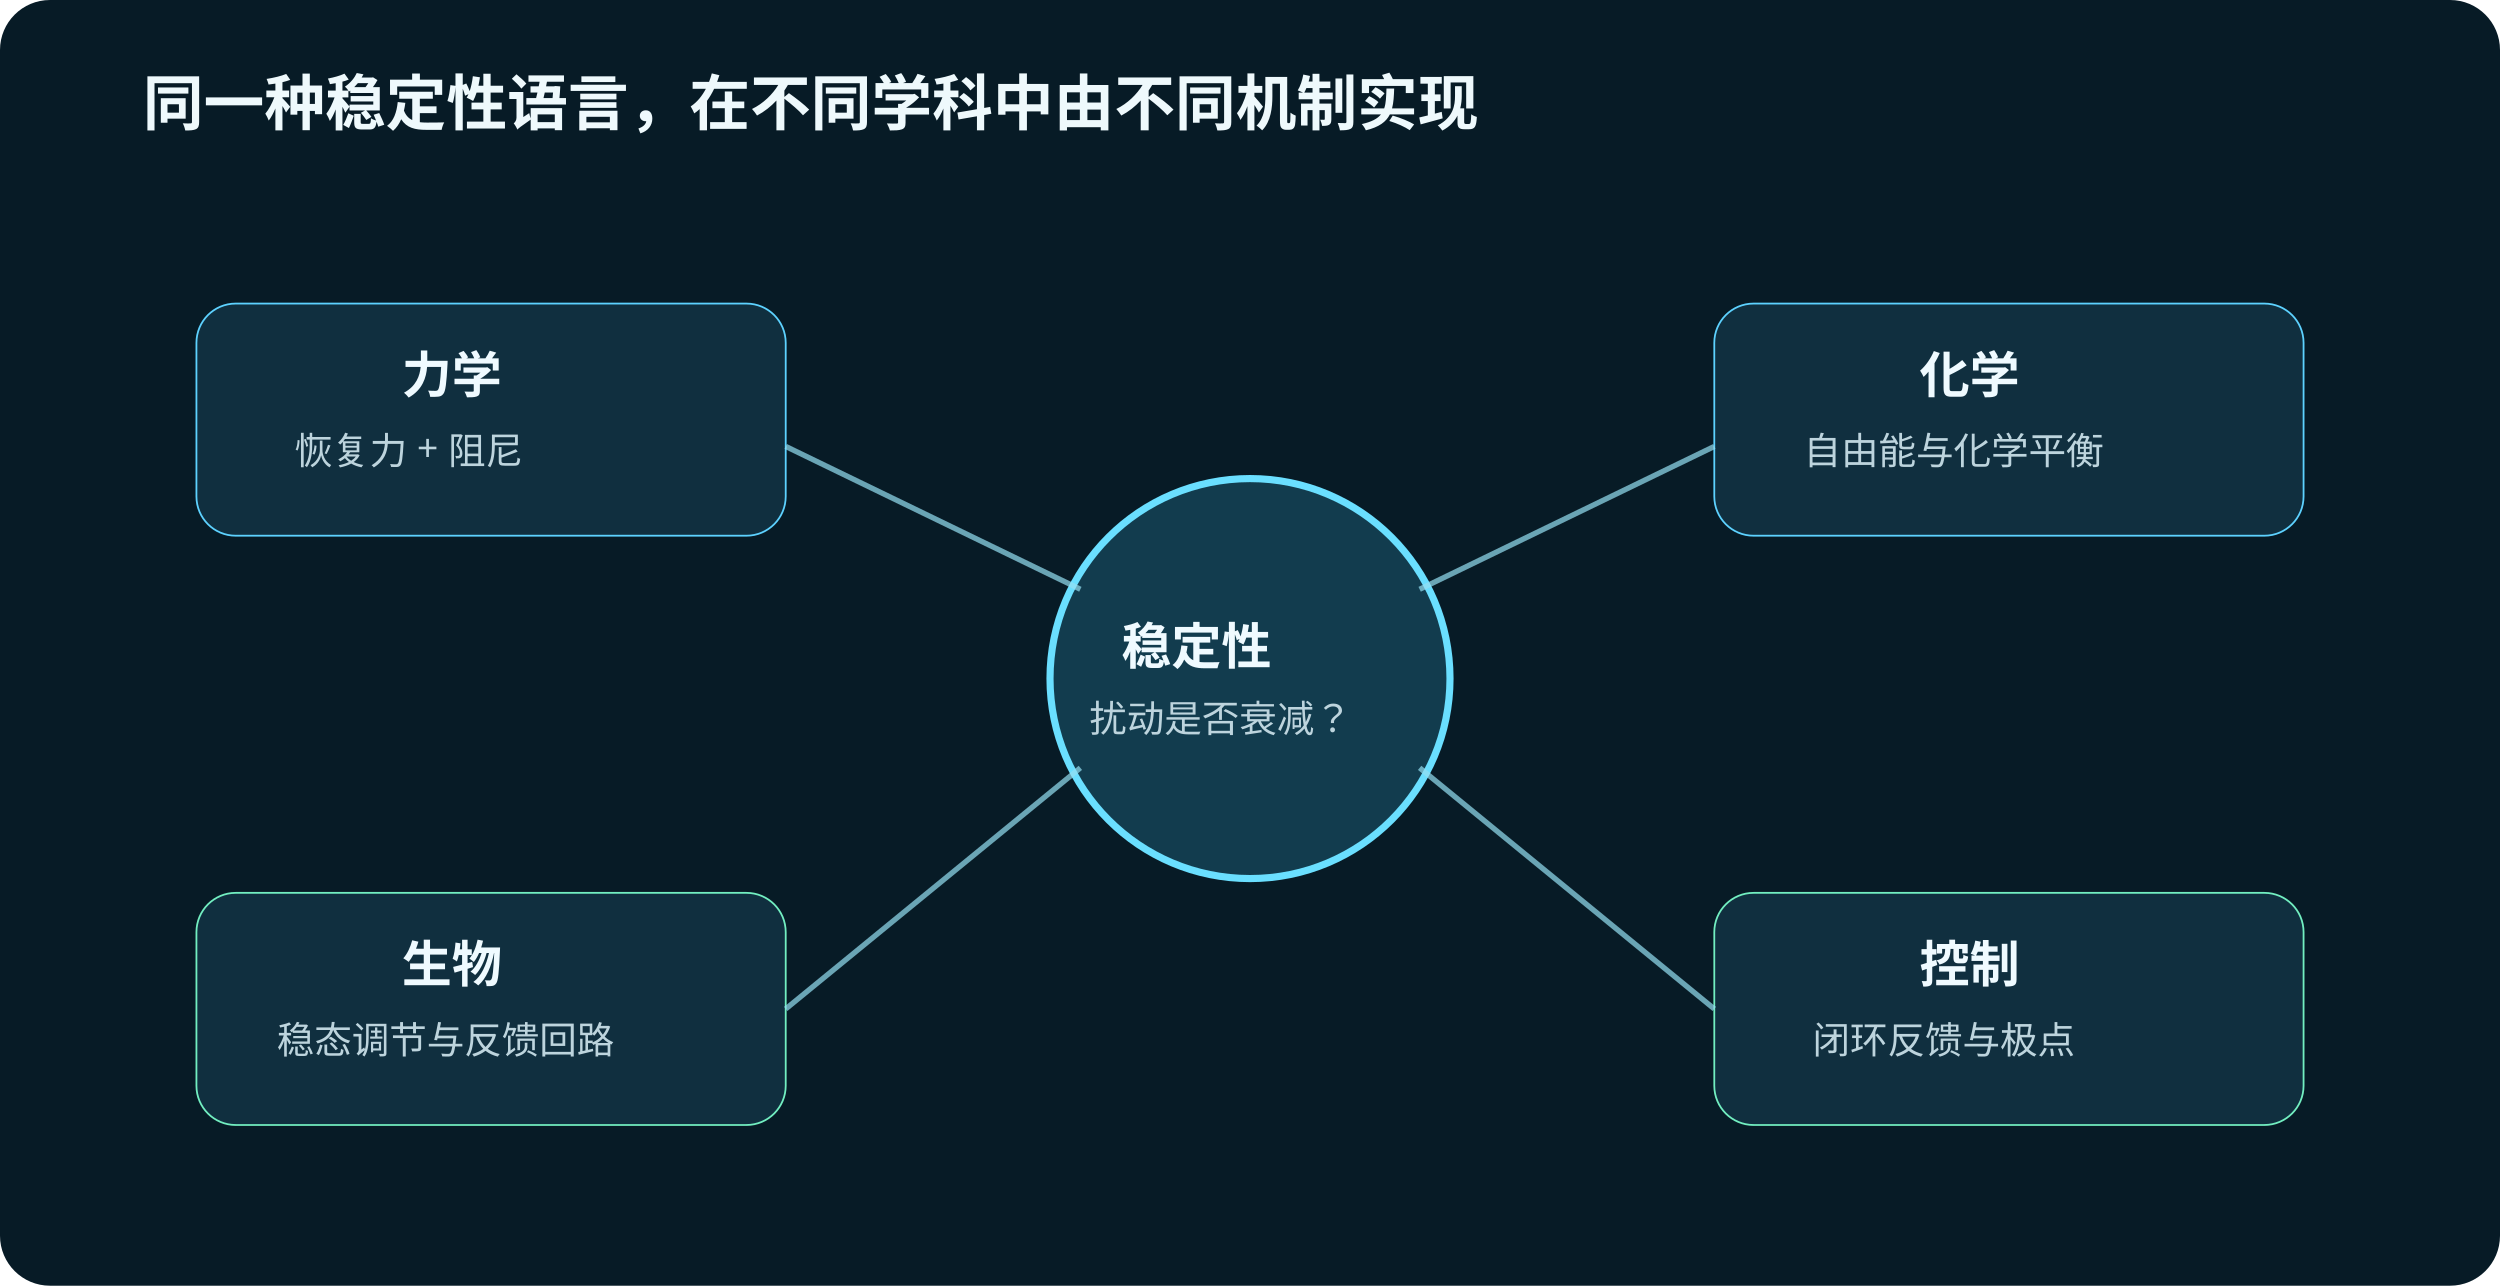
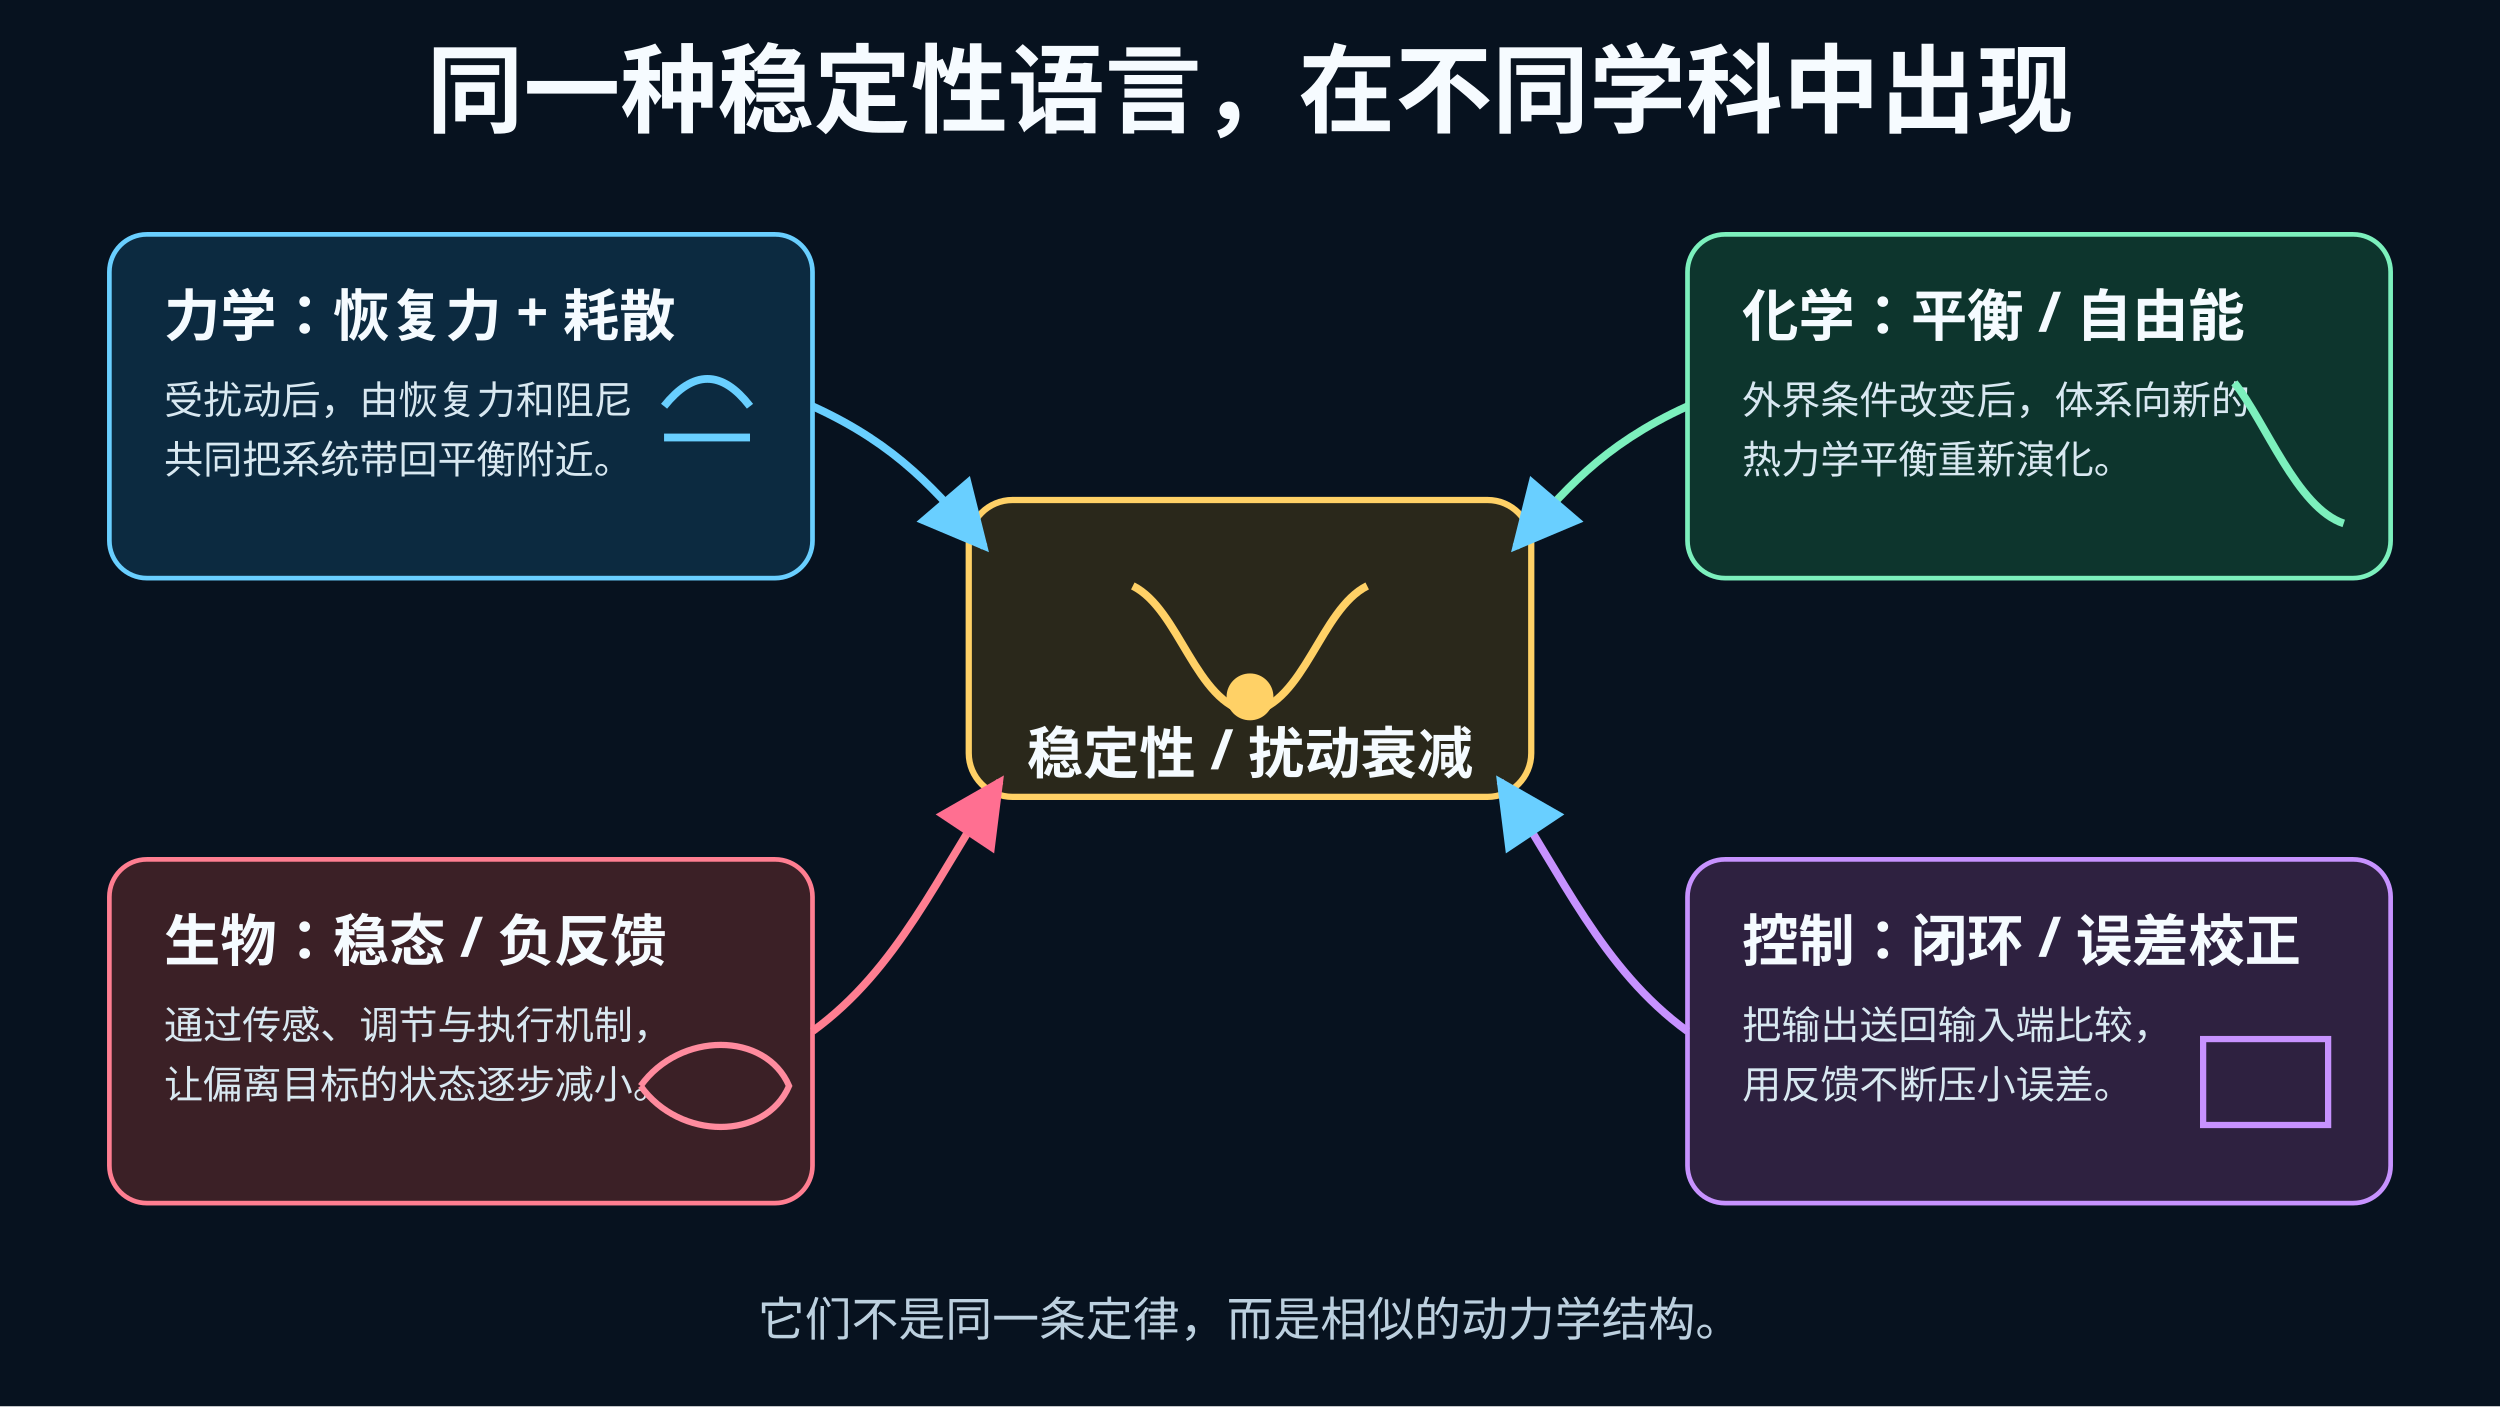
- <svg xmlns="http://www.w3.org/2000/svg" width="1400" height="720" viewBox="0 0 1400 720">
+ <svg xmlns="http://www.w3.org/2000/svg" width="1600" height="900" viewBox="0 0 1600 900">
  <defs>
-     <style>.t{font:700 34px "Noto Sans SC","Microsoft YaHei",sans-serif;fill:#eef9fc}.n{font:600 28px "Noto Sans SC","Microsoft YaHei",sans-serif;fill:#effaff}.s{font:500 21px "Noto Sans SC","Microsoft YaHei",sans-serif;fill:#bdd4dd}</style>
+     <linearGradient id="bg" x1="0" y1="0" x2="1" y2="1">
+       <stop offset="0" stop-color="#07121f" />
+       <stop offset="1" stop-color="#10263a" />
+     </linearGradient>
+     <filter id="glow">
+       <feGaussianBlur stdDeviation="8" result="b" />
+       <feMerge>
+         <feMergeNode in="b" />
+         <feMergeNode in="SourceGraphic" />
+       </feMerge>
+     </filter>
+     <marker id="arrB" viewBox="0 0 10 10" refX="9" refY="5" markerWidth="9" markerHeight="9" orient="auto">
+       <path d="M0 0L10 5L0 10Z" fill="#69cfff" />
+     </marker>
+     <marker id="arrY" viewBox="0 0 10 10" refX="9" refY="5" markerWidth="9" markerHeight="9" orient="auto">
+       <path d="M0 0L10 5L0 10Z" fill="#ffd166" />
+     </marker>
+     <marker id="arrR" viewBox="0 0 10 10" refX="9" refY="5" markerWidth="9" markerHeight="9" orient="auto">
+       <path d="M0 0L10 5L0 10Z" fill="#ff6f91" />
+     </marker>
+     <style>.title{font:700 62px 'Noto Sans SC','Microsoft YaHei',sans-serif;fill:#f6fbff}.sub{font:500 30px 'Noto Sans SC','Microsoft YaHei',sans-serif;fill:#bcd0df}.series{font:600 26px 'Noto Sans SC','Microsoft YaHei',sans-serif;fill:#6fd6ff;letter-spacing:4px}.h{font:700 36px 'Noto Sans SC','Microsoft YaHei',sans-serif;fill:#f5fbff}.t{font:500 25px 'Noto Sans SC','Microsoft YaHei',sans-serif;fill:#d8e8f1}.sm{font:500 21px 'Noto Sans SC','Microsoft YaHei',sans-serif;fill:#b9ccda}.math{font:italic 32px Georgia,'Times New Roman',serif;fill:#f7fbff}</style>
  </defs>
-   <rect width="1400" height="720" rx="28" fill="#071b26" />
-   <text x="80" y="70" class="t">同一种稳定性语言，在不同学科中由不同机制实现</text>
-   <circle cx="700" cy="380" r="112" fill="#123c4e" stroke="#6adfff" stroke-width="4" />
-   <text x="628" y="372" class="n">稳定性</text>
-   <text x="610" y="410" class="s">扰动是否衰减？</text>
-   <g>
-     <rect x="110" y="170" width="330" height="130" rx="22" fill="#102f3f" stroke="#5dd2ff" />
-     <text x="225" y="220" class="n">力学</text>
-     <text x="165" y="260" class="s">恢复力 + 阻尼</text>
-     <rect x="960" y="170" width="330" height="130" rx="22" fill="#102f3f" stroke="#5dd2ff" />
-     <text x="1075" y="220" class="n">化学</text>
-     <text x="1010" y="260" class="s">自由能与化学平衡</text>
-     <rect x="110" y="500" width="330" height="130" rx="22" fill="#102f3f" stroke="#72efc1" />
-     <text x="225" y="550" class="n">生物</text>
-     <text x="155" y="590" class="s">稳态调节与反馈回路</text>
-     <rect x="960" y="500" width="330" height="130" rx="22" fill="#102f3f" stroke="#72efc1" />
-     <text x="1075" y="550" class="n">控制</text>
-     <text x="1015" y="590" class="s">闭环反馈与极点</text>
+   <rect width="1600" height="900" fill="#07121f" />
+   <text x="800" y="80" text-anchor="middle" class="title">同一种稳定性语言，在不同学科中出现</text>
+   <g transform="translate(620 320)">
+     <rect width="360" height="190" rx="28" fill="#2a281b" stroke="#ffd166" stroke-width="4" />
+     <path d="M105 55 C135 70 145 130 180 136 C215 130 225 70 255 55" fill="none" stroke="#ffd166" stroke-width="5" />
+     <circle cx="180" cy="126" r="15" fill="#ffd166" />
+     <text x="180" y="175" text-anchor="middle" class="h">稳定性 / 扰动衰减</text>
  </g>
-   <g stroke="#94dff2" stroke-width="3" opacity=".7">
-     <line x1="440" y1="250" x2="605" y2="330" />
-     <line x1="960" y1="250" x2="795" y2="330" />
-     <line x1="440" y1="565" x2="605" y2="430" />
-     <line x1="960" y1="565" x2="795" y2="430" />
+   <g transform="translate(70 150)">
+     <rect width="450" height="220" rx="24" fill="#0c2a40" stroke="#69cfff" stroke-width="3" />
+     <text x="35" y="65" class="h" fill="#69cfff">力学：恢复力 + 耗散</text>
+     <text x="35" y="115" class="t">受扰动后，由恢复力和阻尼</text>
+     <text x="35" y="153" class="t">共同把系统带回平衡附近。</text>
+     <path d="M355 130 h55" stroke="#69cfff" stroke-width="5" />
+     <path d="M355 110 q28 -35 55 0" fill="none" stroke="#69cfff" stroke-width="5" />
  </g>
+   <g transform="translate(1080 150)">
+     <rect width="450" height="220" rx="24" fill="#0d352d" stroke="#7cf0bd" stroke-width="3" />
+     <text x="35" y="65" class="h" fill="#7cf0bd">化学：平衡 / 自由能</text>
+     <text x="35" y="115" class="t">外界条件改变后，体系向新的</text>
+     <text x="35" y="153" class="t">热力学平衡重新演化。</text>
+     <path d="M350 95 C370 120 390 175 420 185" fill="none" stroke="#7cf0bd" stroke-width="5" />
+   </g>
+   <g transform="translate(70 550)">
+     <rect width="450" height="220" rx="24" fill="#3b2026" stroke="#ff7e91" stroke-width="3" />
+     <text x="35" y="65" class="h" fill="#ff8b9e">生物：稳态 / 负反馈</text>
+     <text x="35" y="115" class="t">通过传感、调节与执行机制，</text>
+     <text x="35" y="153" class="t">让偏离目标的状态逐步减小。</text>
+     <path d="M340 145 c25 -35 80 -35 95 0 c-15 35 -70 35 -95 0" fill="none" stroke="#ff8b9e" stroke-width="4" />
+   </g>
+   <g transform="translate(1080 550)">
+     <rect width="450" height="220" rx="24" fill="#2e2140" stroke="#c792ff" stroke-width="3" />
+     <text x="35" y="65" class="h" fill="#d3a7ff">控制：闭环 / 误差校正</text>
+     <text x="35" y="115" class="t">把输出送回输入端比较，</text>
+     <text x="35" y="153" class="t">用反馈不断压小误差。</text>
+     <path d="M330 115 h80 v55 h-80 z" fill="none" stroke="#c792ff" stroke-width="4" />
+   </g>
+   <path d="M520 260 C575 285 600 315 630 350" fill="none" stroke="#69cfff" stroke-width="5" marker-end="url(#arrB)" />
+   <path d="M1080 260 C1025 285 1000 315 970 350" fill="none" stroke="#7cf0bd" stroke-width="5" marker-end="url(#arrB)" />
+   <path d="M520 660 C575 620 600 560 640 500" fill="none" stroke="#ff7e91" stroke-width="5" marker-end="url(#arrR)" />
+   <path d="M1080 660 C1025 620 1000 560 960 500" fill="none" stroke="#c792ff" stroke-width="5" marker-end="url(#arrB)" />
+   <text x="800" y="855" text-anchor="middle" class="sub">它们不是同一条定律，而是相似的动力学结构。</text>
</svg>
